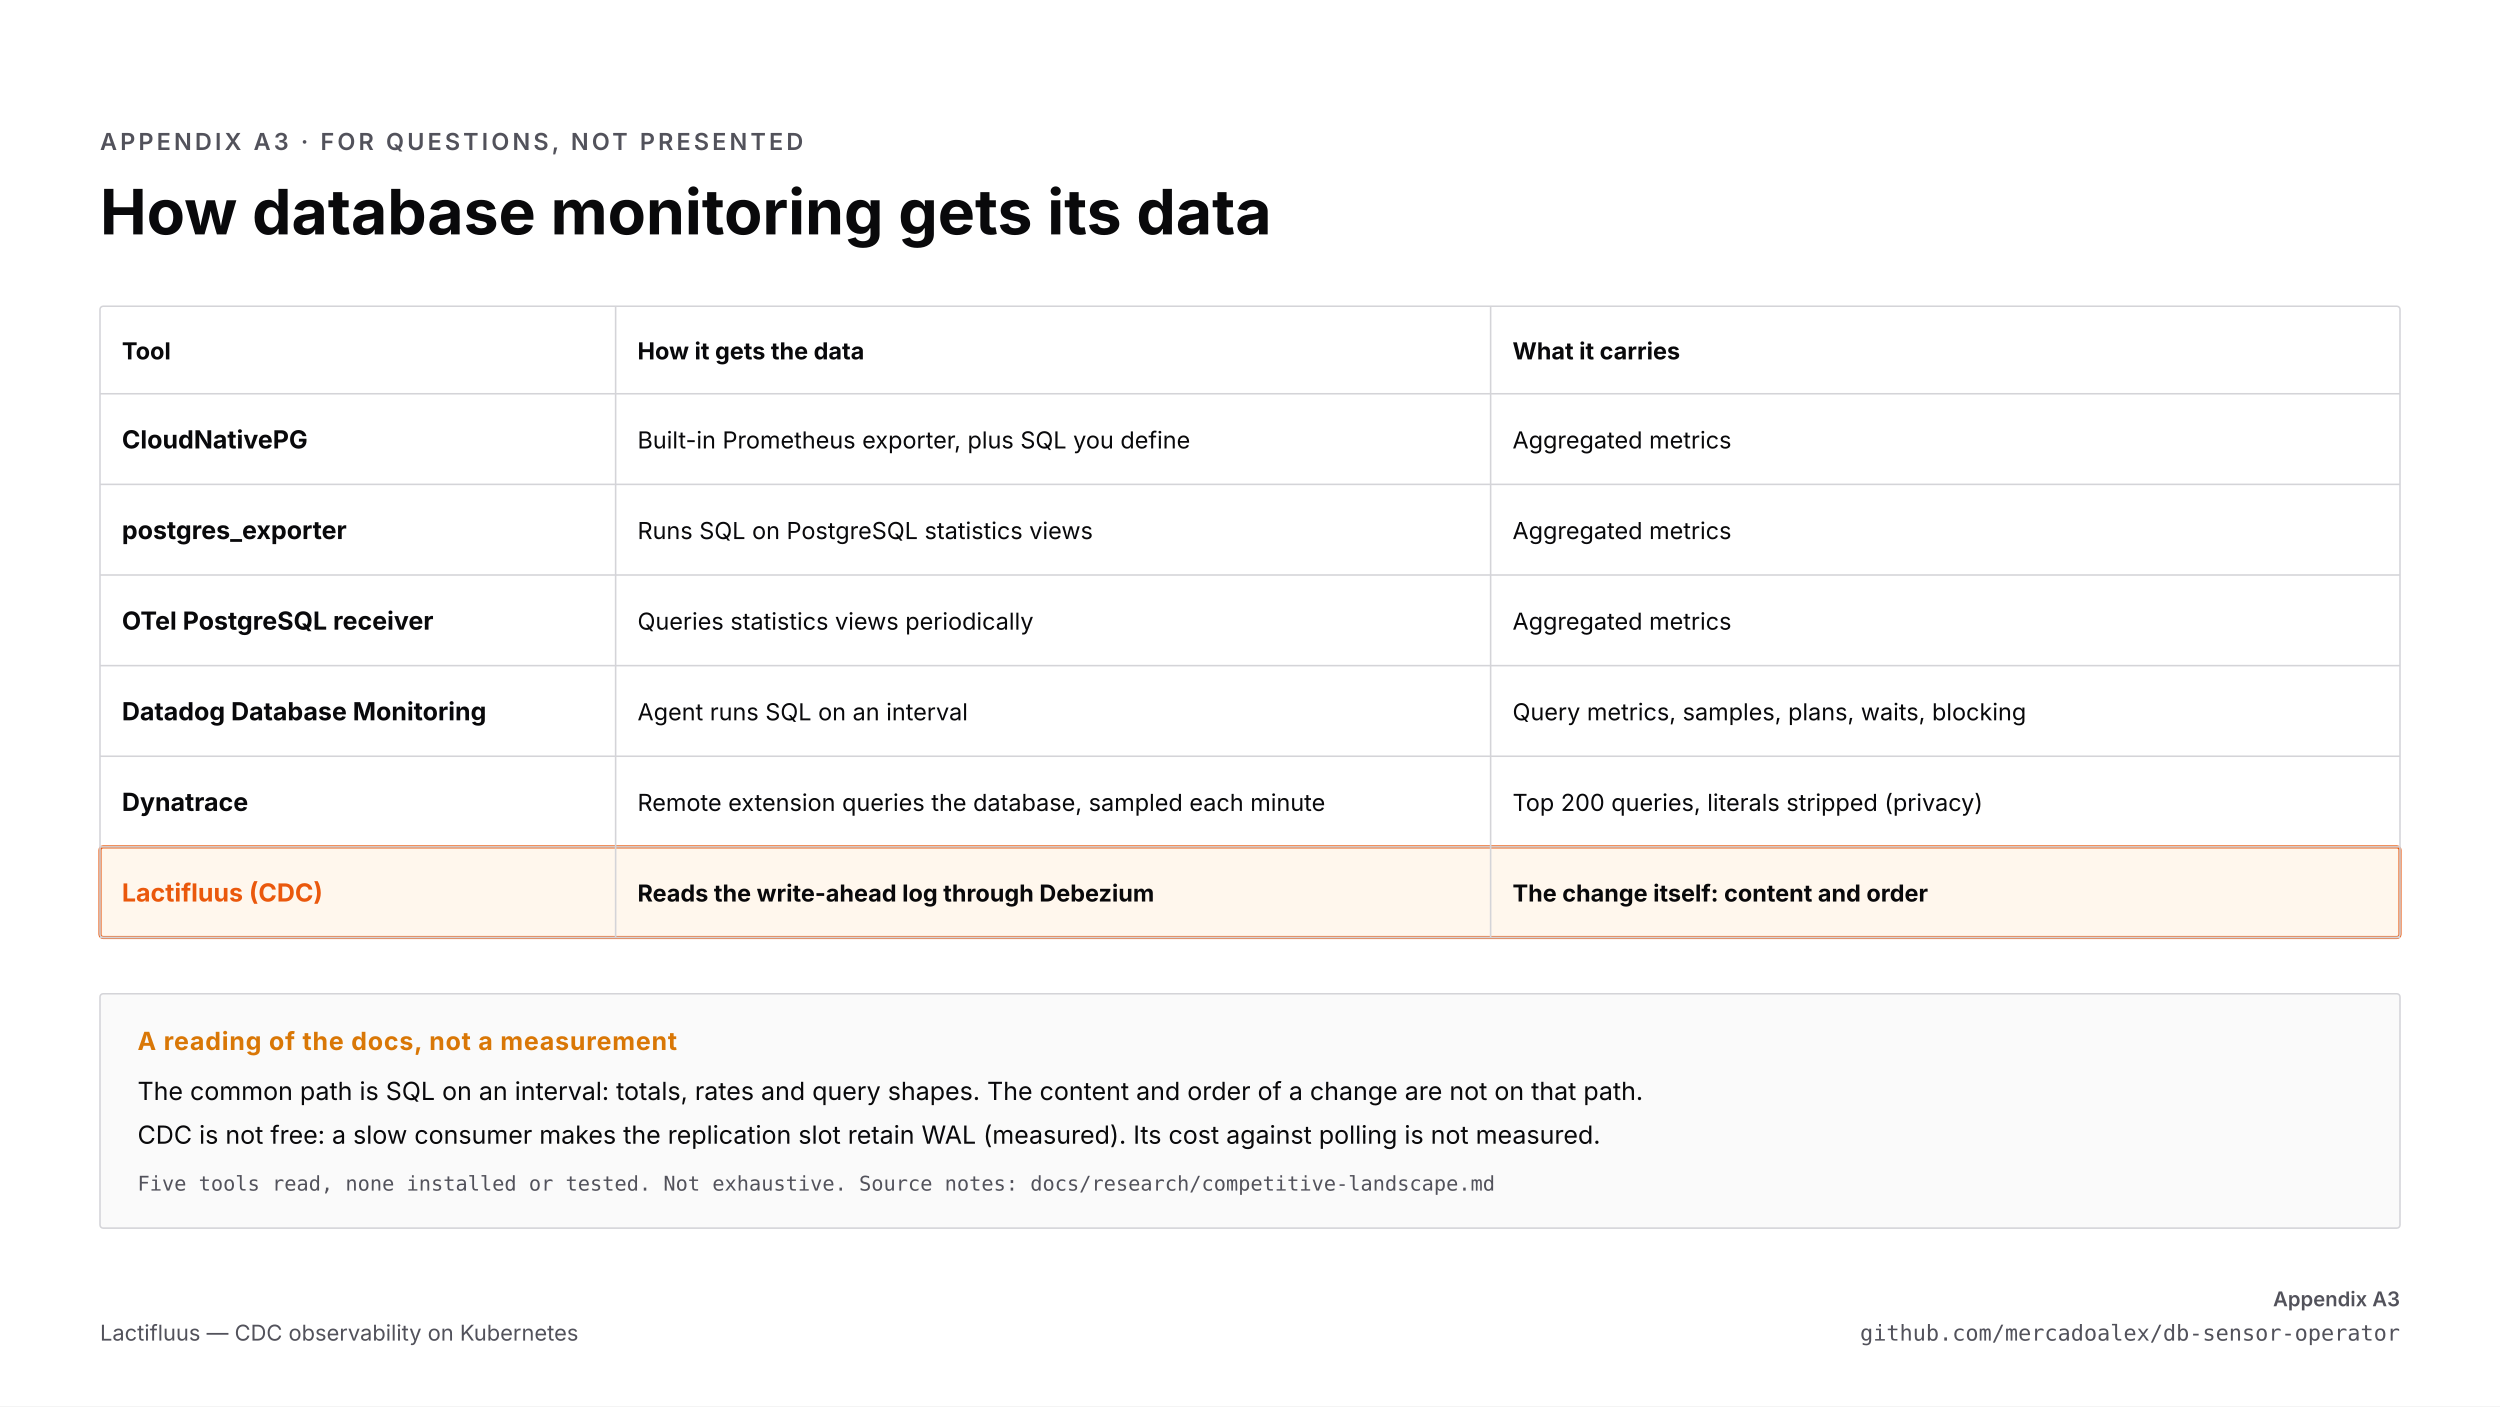
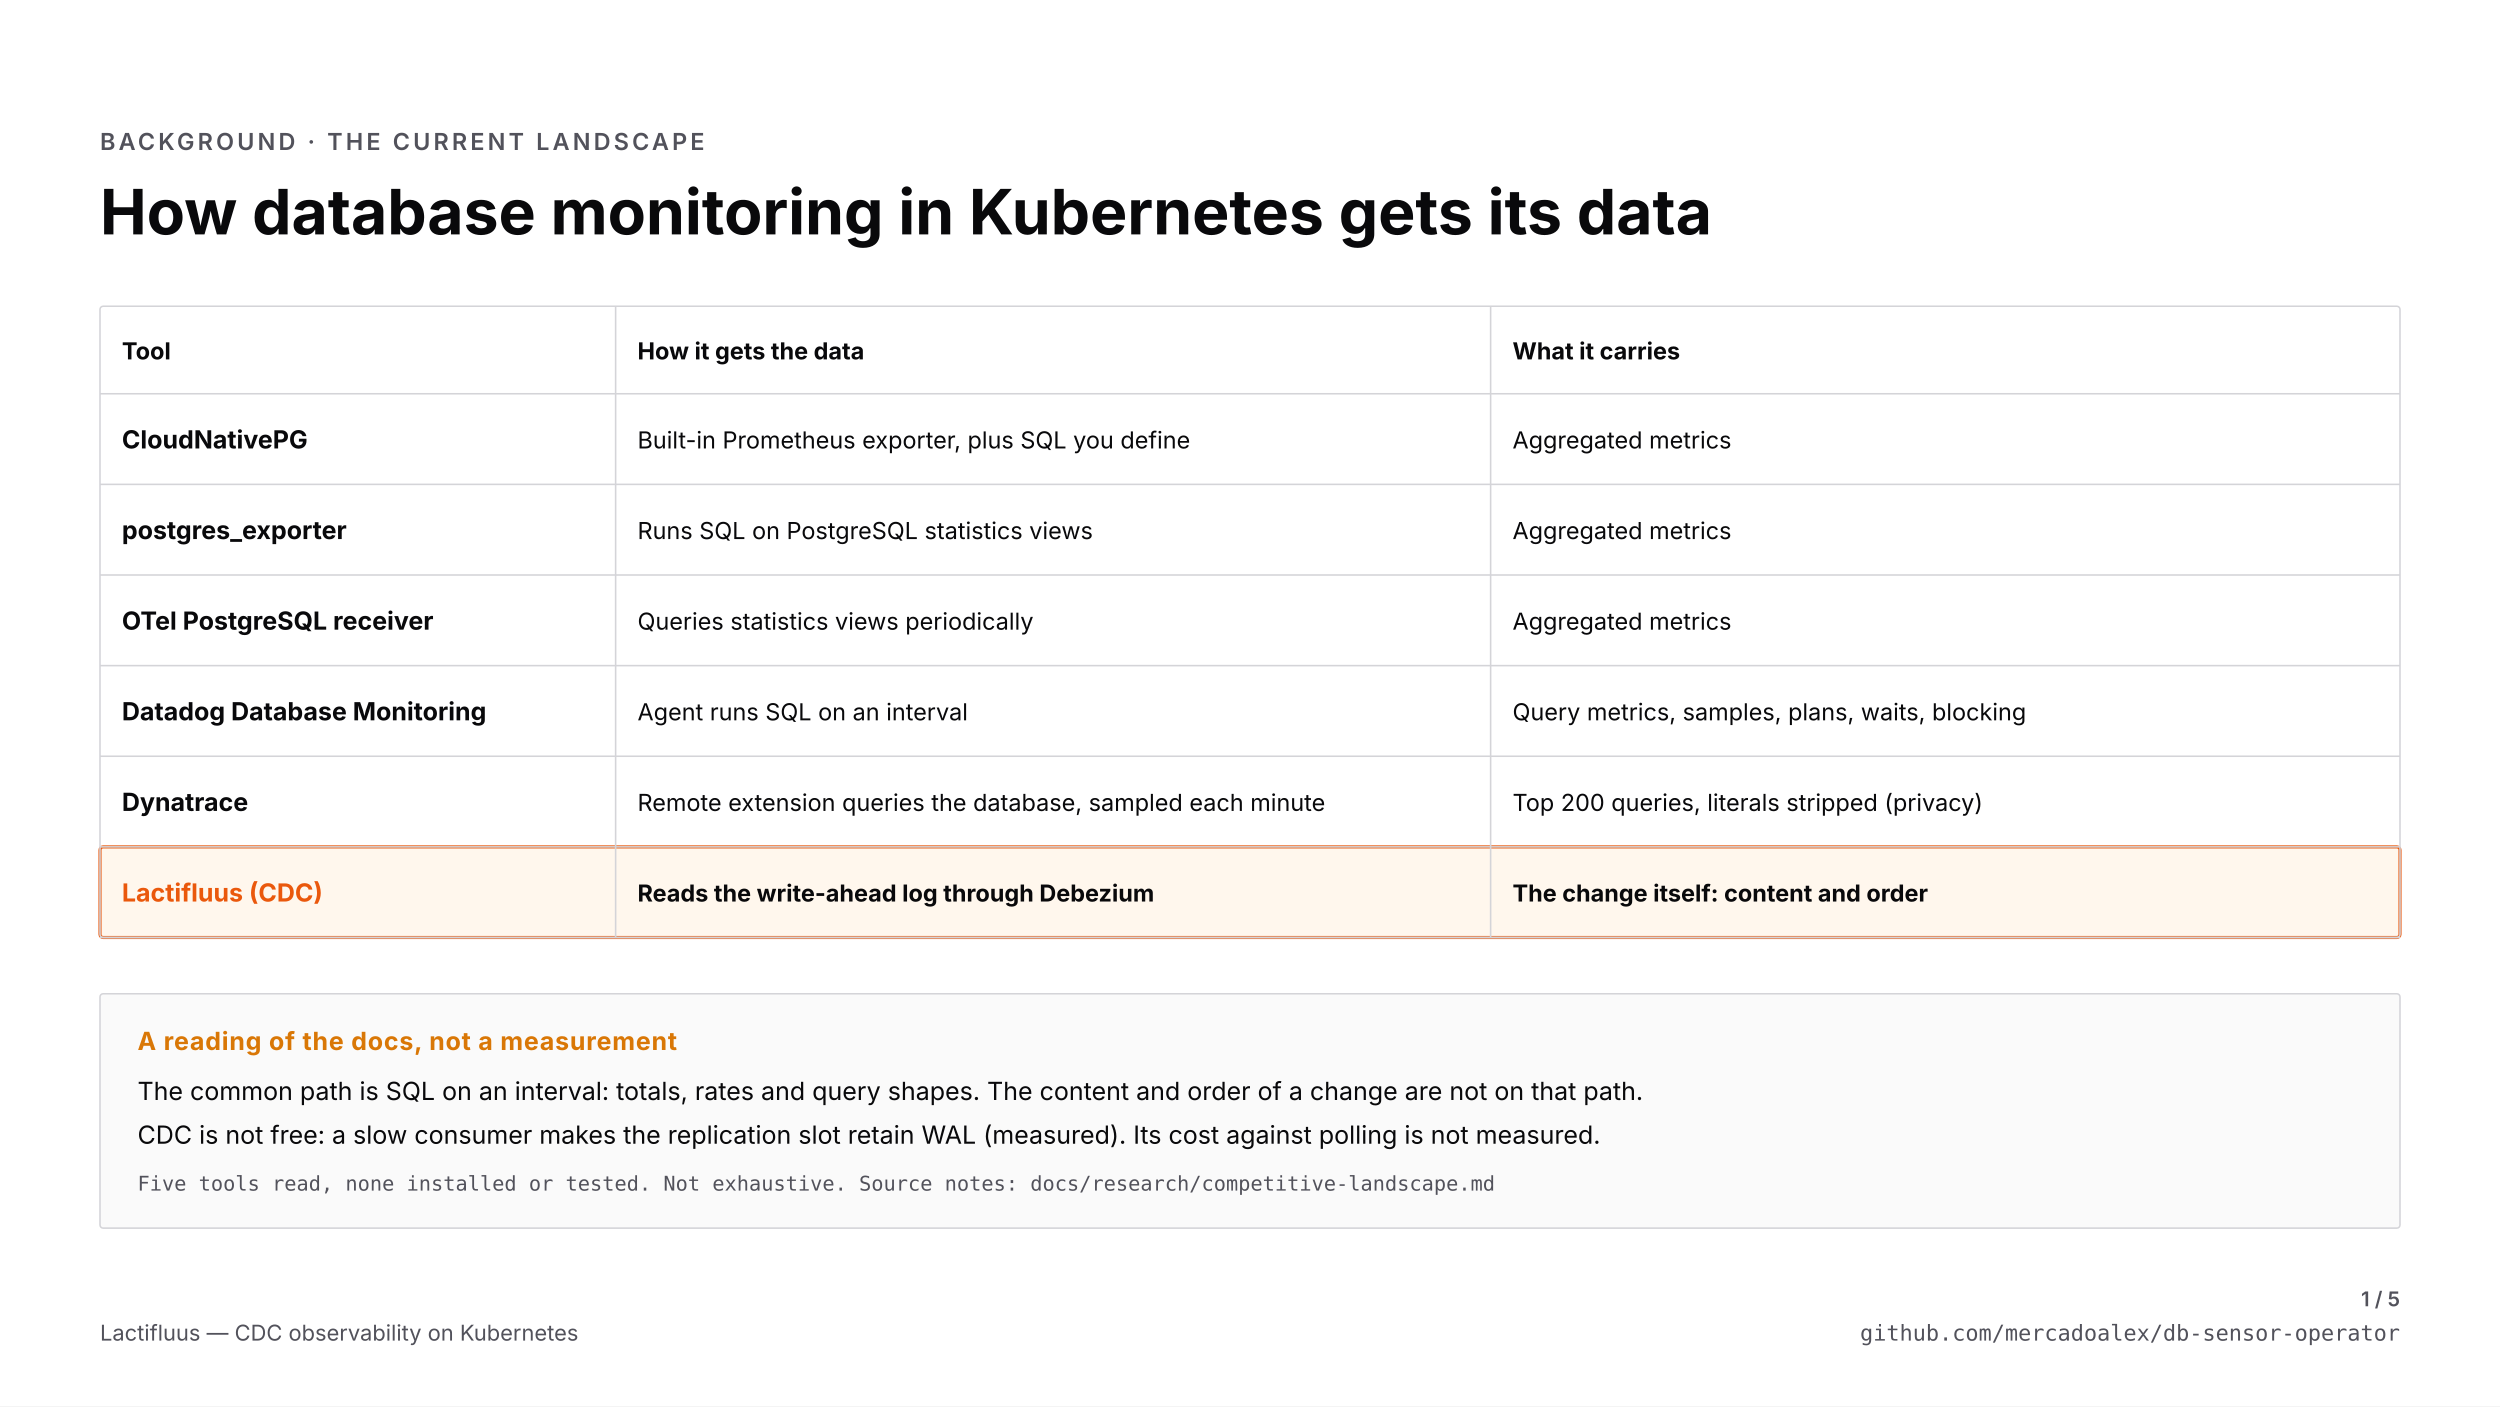
<svg xmlns="http://www.w3.org/2000/svg" viewBox="0 0 1600 900" width="1600" height="900" role="img" aria-labelledby="t d">
  <defs>
    <marker id="arr" viewBox="0 0 10 10" refX="9" refY="5" markerWidth="7" markerHeight="7" orient="auto-start-reverse">
      <path d="M0,1 L9,5 L0,9 z" fill="#18181b" />
    </marker>
  </defs>
  <rect width="1600" height="900" fill="#ffffff" />
-   <text x="64" y="96" font-family="Inter, Geist, -apple-system, 'Segoe UI', Helvetica, Arial, sans-serif" font-size="15" font-weight="600" fill="#52525b" text-anchor="start" letter-spacing="2">APPENDIX A3  ·  FOR QUESTIONS, NOT PRESENTED</text>
-   <text x="64" y="150" font-family="Inter, Geist, -apple-system, 'Segoe UI', Helvetica, Arial, sans-serif" font-size="40" font-weight="700" fill="#09090b" text-anchor="start">How database monitoring gets its data</text>
+   <text x="64" y="96" font-family="Inter, Geist, -apple-system, 'Segoe UI', Helvetica, Arial, sans-serif" font-size="15" font-weight="600" fill="#52525b" text-anchor="start" letter-spacing="2">BACKGROUND  ·  THE CURRENT LANDSCAPE</text>
+   <text x="64" y="150" font-family="Inter, Geist, -apple-system, 'Segoe UI', Helvetica, Arial, sans-serif" font-size="40" font-weight="700" fill="#09090b" text-anchor="start">How database monitoring in Kubernetes gets its data</text>
  <rect x="64" y="542" width="1472" height="58" rx="2" fill="#fff7ed" stroke="#ea580c" stroke-width="2" />
  <rect x="64" y="196" width="1472" height="404" rx="2" fill="none" stroke="#d4d4d8" stroke-width="1" />
  <line x1="394" y1="196" x2="394" y2="600" stroke="#d4d4d8" stroke-width="1" />
  <line x1="954" y1="196" x2="954" y2="600" stroke="#d4d4d8" stroke-width="1" />
  <line x1="64" y1="252" x2="1536" y2="252" stroke="#d4d4d8" stroke-width="1" />
  <line x1="64" y1="310" x2="1536" y2="310" stroke="#d4d4d8" stroke-width="1" />
  <line x1="64" y1="368" x2="1536" y2="368" stroke="#d4d4d8" stroke-width="1" />
  <line x1="64" y1="426" x2="1536" y2="426" stroke="#d4d4d8" stroke-width="1" />
  <line x1="64" y1="484" x2="1536" y2="484" stroke="#d4d4d8" stroke-width="1" />
  <line x1="64" y1="542" x2="1536" y2="542" stroke="#d4d4d8" stroke-width="1" />
  <line x1="64" y1="600" x2="1536" y2="600" stroke="#d4d4d8" stroke-width="1" />
  <text x="78" y="230" font-family="Inter, Geist, -apple-system, 'Segoe UI', Helvetica, Arial, sans-serif" font-size="15" font-weight="700" fill="#09090b" text-anchor="start">Tool</text>
  <text x="408" y="230" font-family="Inter, Geist, -apple-system, 'Segoe UI', Helvetica, Arial, sans-serif" font-size="15" font-weight="700" fill="#09090b" text-anchor="start">How it gets the data</text>
  <text x="968" y="230" font-family="Inter, Geist, -apple-system, 'Segoe UI', Helvetica, Arial, sans-serif" font-size="15" font-weight="700" fill="#09090b" text-anchor="start">What it carries</text>
  <text x="78" y="287" font-family="Inter, Geist, -apple-system, 'Segoe UI', Helvetica, Arial, sans-serif" font-size="16" font-weight="700" fill="#09090b" text-anchor="start">CloudNativePG</text>
  <text x="408" y="287" font-family="Inter, Geist, -apple-system, 'Segoe UI', Helvetica, Arial, sans-serif" font-size="15" font-weight="400" fill="#09090b" text-anchor="start">Built-in Prometheus exporter, plus SQL you define</text>
  <text x="968" y="287" font-family="Inter, Geist, -apple-system, 'Segoe UI', Helvetica, Arial, sans-serif" font-size="15" font-weight="400" fill="#09090b" text-anchor="start">Aggregated metrics</text>
  <text x="78" y="345" font-family="Inter, Geist, -apple-system, 'Segoe UI', Helvetica, Arial, sans-serif" font-size="16" font-weight="700" fill="#09090b" text-anchor="start">postgres_exporter</text>
  <text x="408" y="345" font-family="Inter, Geist, -apple-system, 'Segoe UI', Helvetica, Arial, sans-serif" font-size="15" font-weight="400" fill="#09090b" text-anchor="start">Runs SQL on PostgreSQL statistics views</text>
  <text x="968" y="345" font-family="Inter, Geist, -apple-system, 'Segoe UI', Helvetica, Arial, sans-serif" font-size="15" font-weight="400" fill="#09090b" text-anchor="start">Aggregated metrics</text>
  <text x="78" y="403" font-family="Inter, Geist, -apple-system, 'Segoe UI', Helvetica, Arial, sans-serif" font-size="16" font-weight="700" fill="#09090b" text-anchor="start">OTel PostgreSQL receiver</text>
  <text x="408" y="403" font-family="Inter, Geist, -apple-system, 'Segoe UI', Helvetica, Arial, sans-serif" font-size="15" font-weight="400" fill="#09090b" text-anchor="start">Queries statistics views periodically</text>
  <text x="968" y="403" font-family="Inter, Geist, -apple-system, 'Segoe UI', Helvetica, Arial, sans-serif" font-size="15" font-weight="400" fill="#09090b" text-anchor="start">Aggregated metrics</text>
  <text x="78" y="461" font-family="Inter, Geist, -apple-system, 'Segoe UI', Helvetica, Arial, sans-serif" font-size="16" font-weight="700" fill="#09090b" text-anchor="start">Datadog Database Monitoring</text>
  <text x="408" y="461" font-family="Inter, Geist, -apple-system, 'Segoe UI', Helvetica, Arial, sans-serif" font-size="15" font-weight="400" fill="#09090b" text-anchor="start">Agent runs SQL on an interval</text>
  <text x="968" y="461" font-family="Inter, Geist, -apple-system, 'Segoe UI', Helvetica, Arial, sans-serif" font-size="15" font-weight="400" fill="#09090b" text-anchor="start">Query metrics, samples, plans, waits, blocking</text>
  <text x="78" y="519" font-family="Inter, Geist, -apple-system, 'Segoe UI', Helvetica, Arial, sans-serif" font-size="16" font-weight="700" fill="#09090b" text-anchor="start">Dynatrace</text>
  <text x="408" y="519" font-family="Inter, Geist, -apple-system, 'Segoe UI', Helvetica, Arial, sans-serif" font-size="15" font-weight="400" fill="#09090b" text-anchor="start">Remote extension queries the database, sampled each minute</text>
  <text x="968" y="519" font-family="Inter, Geist, -apple-system, 'Segoe UI', Helvetica, Arial, sans-serif" font-size="15" font-weight="400" fill="#09090b" text-anchor="start">Top 200 queries, literals stripped (privacy)</text>
  <text x="78" y="577" font-family="Inter, Geist, -apple-system, 'Segoe UI', Helvetica, Arial, sans-serif" font-size="16" font-weight="700" fill="#ea580c" text-anchor="start">Lactifluus (CDC)</text>
  <text x="408" y="577" font-family="Inter, Geist, -apple-system, 'Segoe UI', Helvetica, Arial, sans-serif" font-size="15" font-weight="700" fill="#09090b" text-anchor="start">Reads the write-ahead log through Debezium</text>
  <text x="968" y="577" font-family="Inter, Geist, -apple-system, 'Segoe UI', Helvetica, Arial, sans-serif" font-size="15" font-weight="700" fill="#09090b" text-anchor="start">The change itself: content and order</text>
  <rect x="64" y="636" width="1472" height="150" rx="2" fill="#fafafa" stroke="#d4d4d8" stroke-width="1" />
  <text x="88" y="672" font-family="Inter, Geist, -apple-system, 'Segoe UI', Helvetica, Arial, sans-serif" font-size="16" font-weight="700" fill="#d97706" text-anchor="start" letter-spacing="0.5">A reading of the docs, not a measurement</text>
  <text x="88" y="704" font-family="Inter, Geist, -apple-system, 'Segoe UI', Helvetica, Arial, sans-serif" font-size="16" font-weight="400" fill="#09090b" text-anchor="start">The common path is SQL on an interval: totals, rates and query shapes. The content and order of a change are not on that path.</text>
  <text x="88" y="732" font-family="Inter, Geist, -apple-system, 'Segoe UI', Helvetica, Arial, sans-serif" font-size="16" font-weight="400" fill="#09090b" text-anchor="start">CDC is not free: a slow consumer makes the replication slot retain WAL (measured). Its cost against polling is not measured.</text>
  <text x="88" y="762" font-family="'JetBrains Mono', ui-monospace, Menlo, Consolas, monospace" font-size="13" font-weight="400" fill="#52525b" text-anchor="start">Five tools read, none installed or tested. Not exhaustive. Source notes: docs/research/competitive-landscape.md</text>
  <text x="64" y="858" font-family="Inter, Geist, -apple-system, 'Segoe UI', Helvetica, Arial, sans-serif" font-size="14" font-weight="400" fill="#52525b" text-anchor="start">Lactifluus — CDC observability on Kubernetes</text>
  <text x="1536" y="858" font-family="'JetBrains Mono', ui-monospace, Menlo, Consolas, monospace" font-size="14" font-weight="400" fill="#52525b" text-anchor="end">github.com/mercadoalex/db-sensor-operator</text>
-   <text x="1536" y="836" font-family="Inter, Geist, -apple-system, 'Segoe UI', Helvetica, Arial, sans-serif" font-size="13" font-weight="600" fill="#52525b" text-anchor="end">Appendix A3</text>
+   <text x="1536" y="836" font-family="Inter, Geist, -apple-system, 'Segoe UI', Helvetica, Arial, sans-serif" font-size="13" font-weight="600" fill="#52525b" text-anchor="end">1 / 5</text>
</svg>
